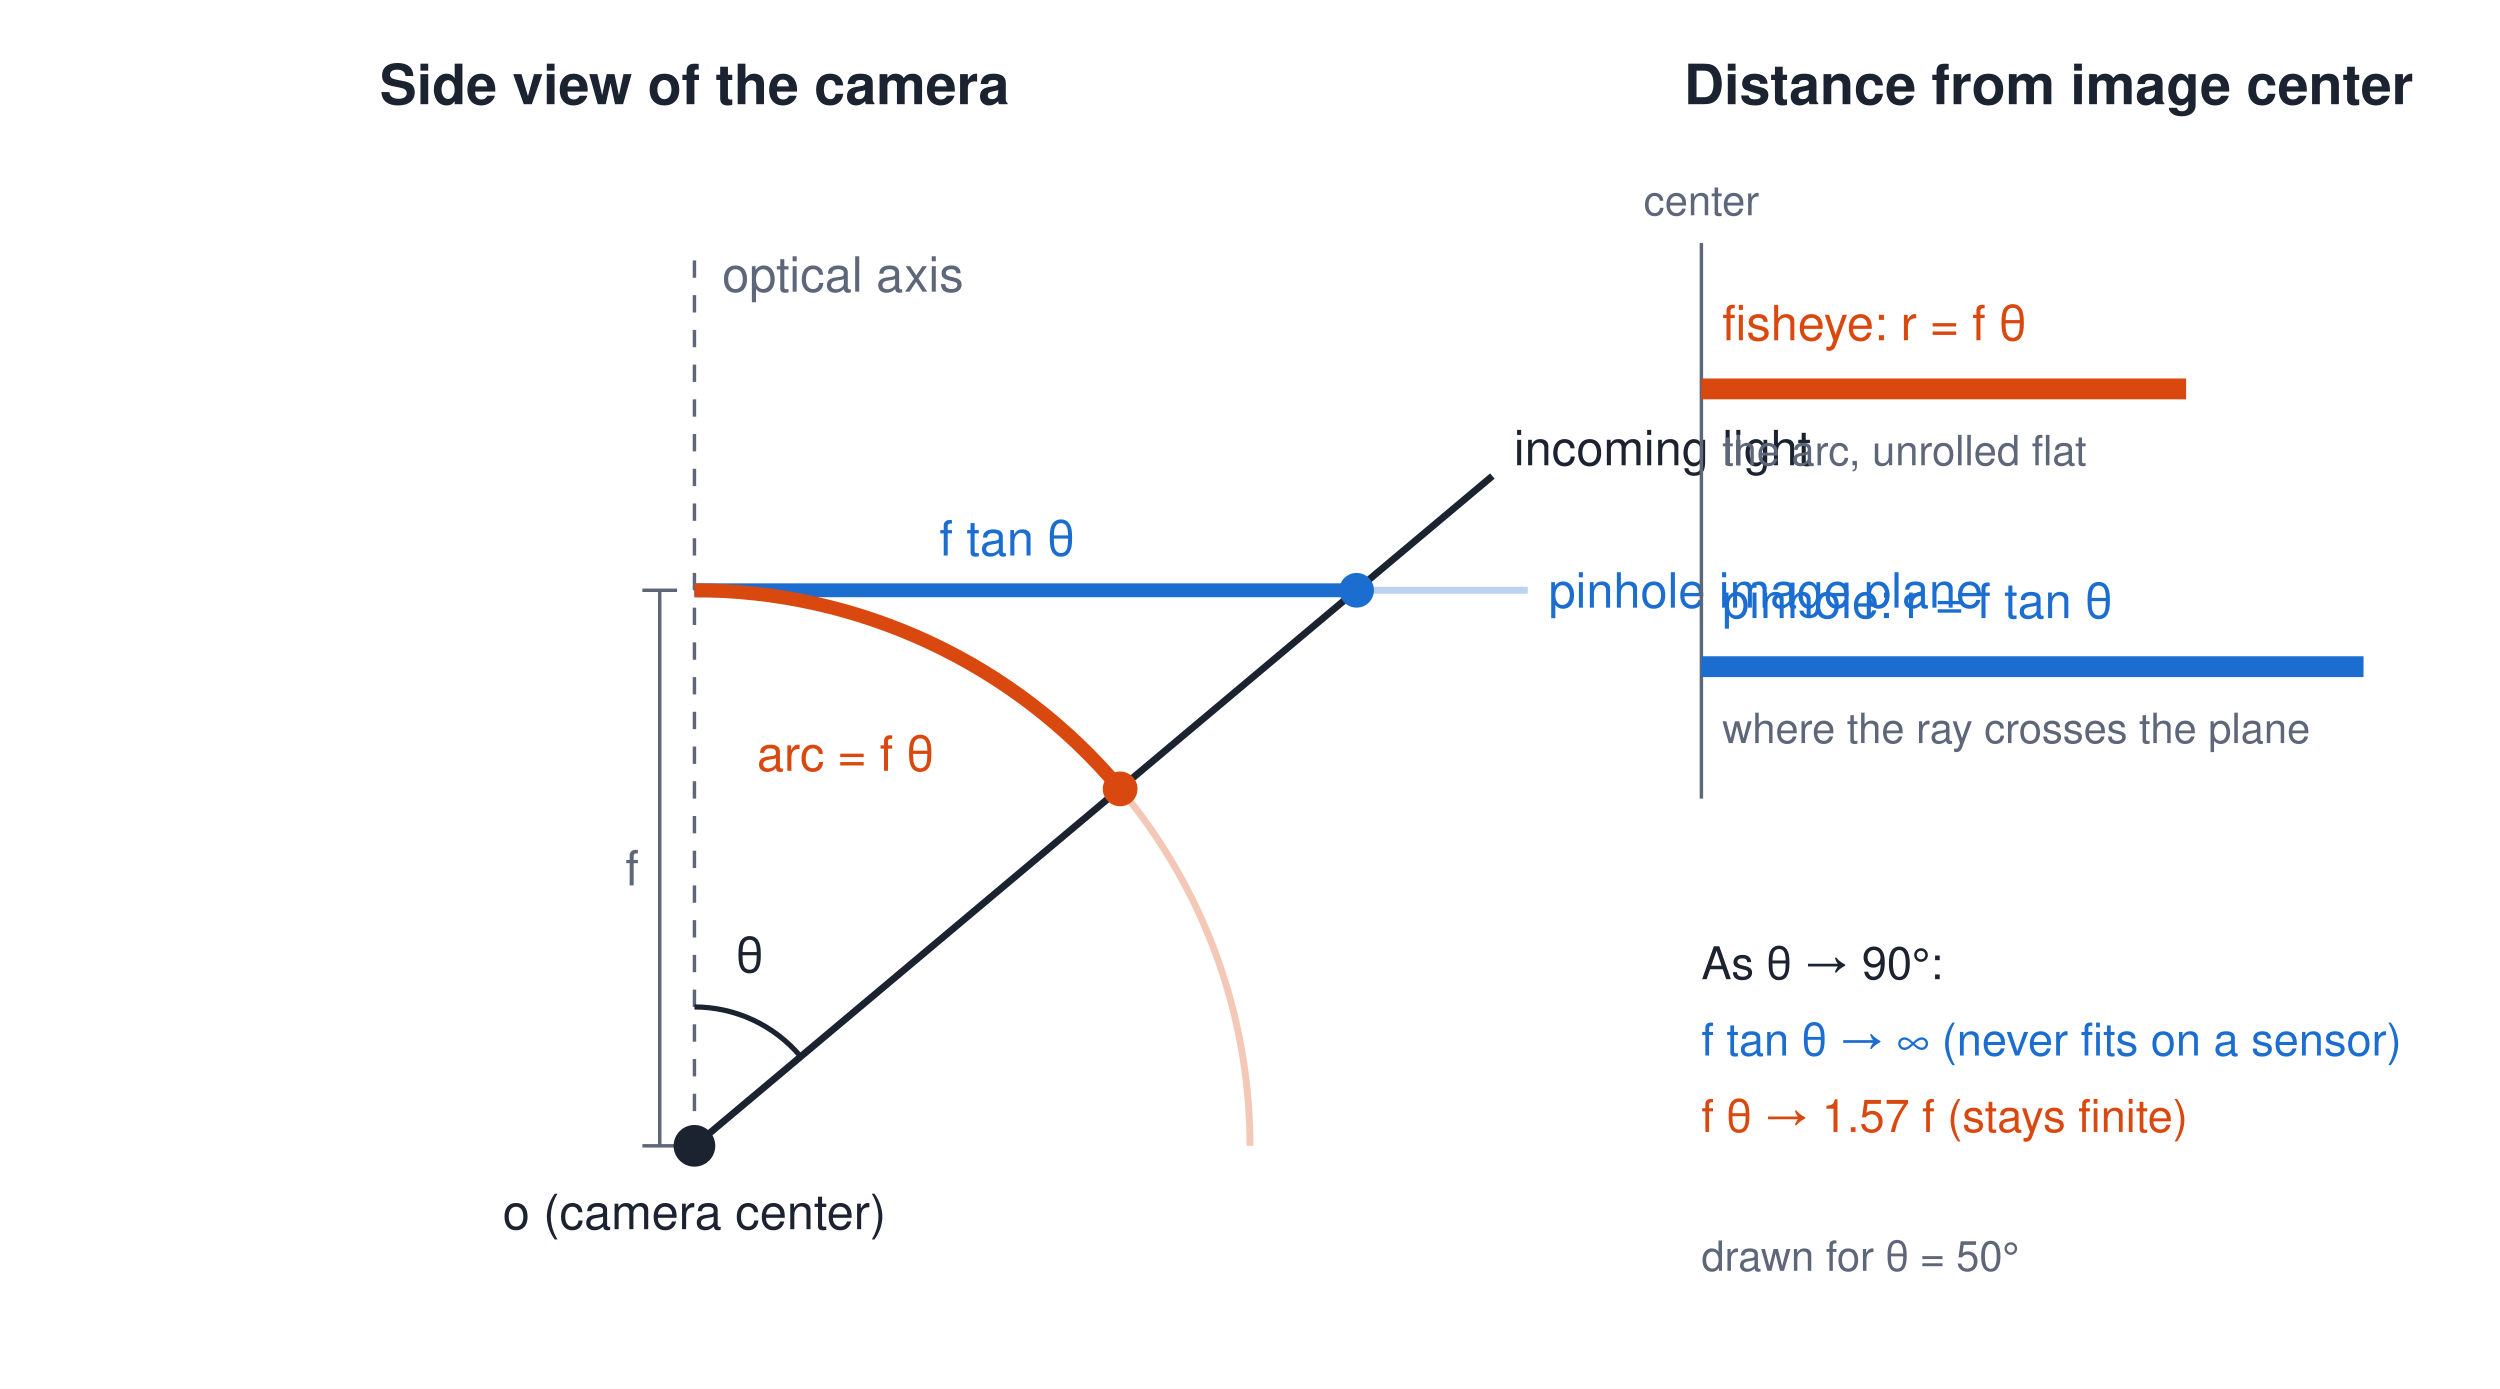
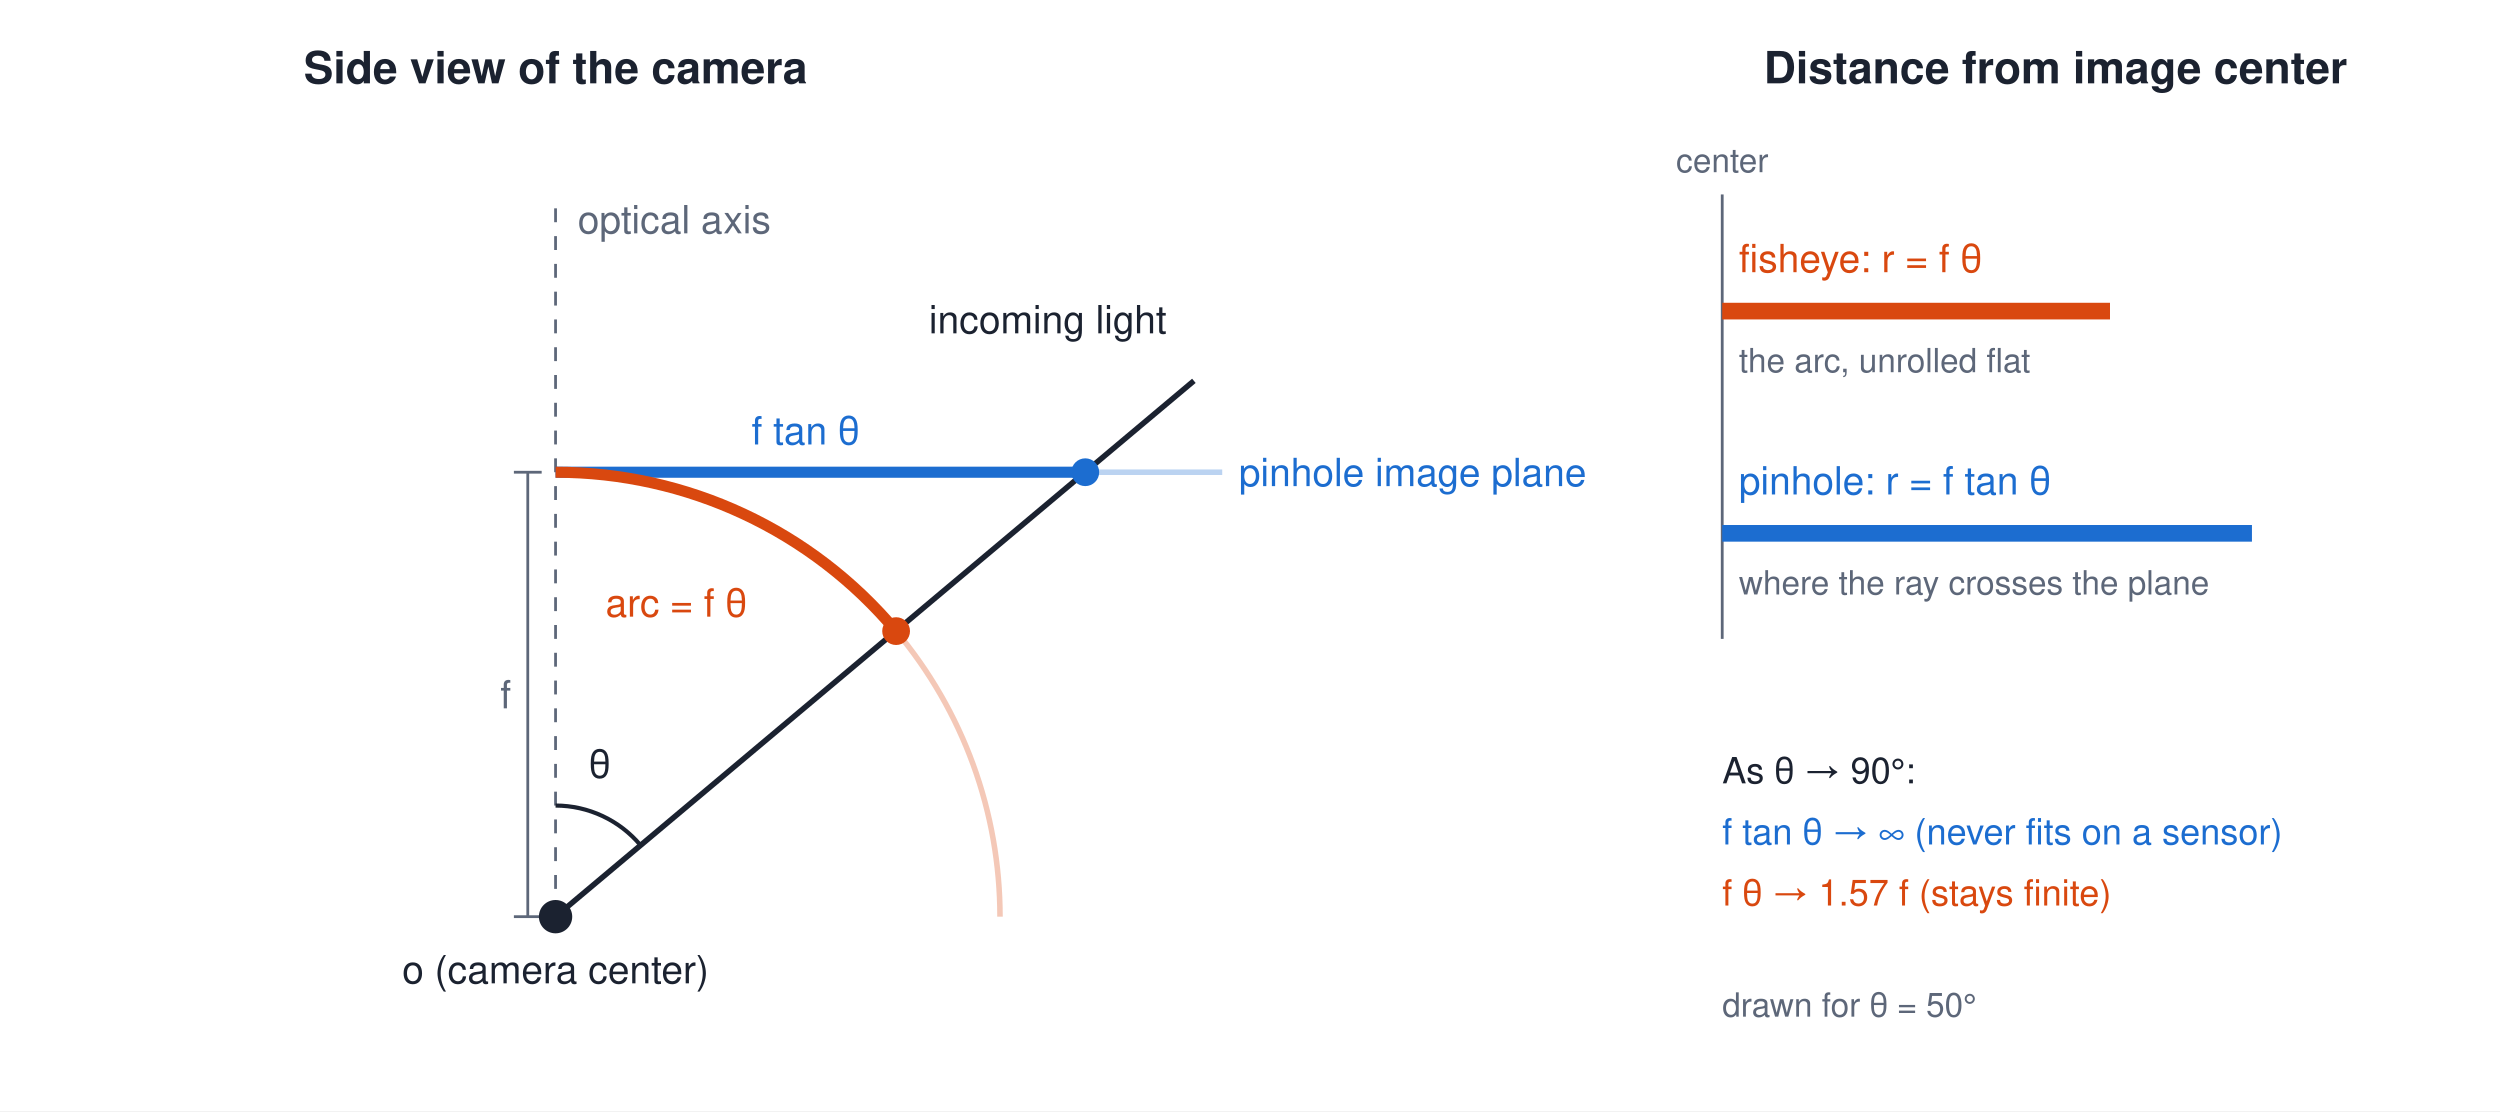
- <svg xmlns="http://www.w3.org/2000/svg" viewBox="0 0 720 400" font-family="Helvetica, Arial, sans-serif" font-size="14">
-   <rect width="720" height="400" fill="#ffffff" />
+ <svg xmlns="http://www.w3.org/2000/svg" viewBox="0 0 900 400" font-family="Helvetica, Arial, sans-serif" font-size="14">
+   <rect width="900" height="400" fill="#ffffff" />
  <text x="200" y="30" text-anchor="middle" font-size="16" font-weight="bold" fill="#1b2230">Side view of the camera</text>
-   <text x="590" y="30" text-anchor="middle" font-size="16" font-weight="bold" fill="#1b2230">Distance from image center</text>
+   <text x="740" y="30" text-anchor="middle" font-size="16" font-weight="bold" fill="#1b2230">Distance from image center</text>
  <line x1="200" y1="330" x2="200" y2="70" stroke="#5d6779" stroke-dasharray="5 5" />
  <text x="208" y="84" fill="#5d6779">optical axis</text>
  <path d="M322.6,227.2 A160,160 0 0 1 360,330" fill="none" stroke="#d9480f" stroke-opacity="0.3" stroke-width="2" />
  <line x1="200" y1="170" x2="440" y2="170" stroke="#1c6dd0" stroke-opacity="0.3" stroke-width="2" />
  <text x="446" y="175" fill="#1c6dd0">pinhole image plane</text>
  <line x1="200" y1="330" x2="429.8" y2="137.1" stroke="#1b2230" stroke-width="2" />
-   <text x="436" y="134" fill="#1b2230">incoming light</text>
+   <text x="420" y="120" text-anchor="end" fill="#1b2230">incoming light</text>
  <line x1="200" y1="170" x2="390.7" y2="170" stroke="#1c6dd0" stroke-width="4" />
  <circle cx="390.7" cy="170" r="5" fill="#1c6dd0" />
  <text x="290" y="160" text-anchor="middle" fill="#1c6dd0">f tan θ</text>
  <path d="M200,170 A160,160 0 0 1 322.6,227.2" fill="none" stroke="#d9480f" stroke-width="4" />
  <circle cx="322.6" cy="227.2" r="5" fill="#d9480f" />
  <text x="218" y="222" fill="#d9480f">arc = f θ</text>
  <path d="M200,290 A40,40 0 0 1 230.6,304.3" fill="none" stroke="#1b2230" stroke-width="1.5" />
  <text x="212" y="280" fill="#1b2230">θ</text>
  <text x="184" y="255" text-anchor="end" fill="#5d6779">f</text>
  <line x1="190" y1="170" x2="190" y2="330" stroke="#5d6779" />
  <line x1="185" y1="170" x2="195" y2="170" stroke="#5d6779" />
  <line x1="185" y1="330" x2="195" y2="330" stroke="#5d6779" />
  <circle cx="200" cy="330" r="6" fill="#1b2230" />
  <text x="200" y="354" text-anchor="middle" fill="#1b2230">o (camera center)</text>
-   <line x1="490" y1="70" x2="490" y2="230" stroke="#5d6779" />
-   <text x="490" y="62" text-anchor="middle" font-size="12" fill="#5d6779">center</text>
-   <text x="496" y="98" fill="#d9480f">fisheye: r = f θ</text>
-   <line x1="490" y1="112" x2="629.6" y2="112" stroke="#d9480f" stroke-width="6" />
-   <text x="496" y="134" font-size="12" fill="#5d6779">the arc, unrolled flat</text>
-   <text x="496" y="178" fill="#1c6dd0">pinhole: r = f tan θ</text>
-   <line x1="490" y1="192" x2="680.7" y2="192" stroke="#1c6dd0" stroke-width="6" />
-   <text x="496" y="214" font-size="12" fill="#5d6779">where the ray crosses the plane</text>
-   <text x="490" y="282" font-size="13" fill="#1b2230">As θ → 90°:</text>
-   <text x="490" y="304" font-size="13" fill="#1c6dd0">f tan θ → ∞ (never fits on a sensor)</text>
-   <text x="490" y="326" font-size="13" fill="#d9480f">f θ → 1.57 f (stays finite)</text>
-   <text x="490" y="366" font-size="12" fill="#5d6779">drawn for θ = 50°</text>
+   <line x1="620.0" y1="70" x2="620.0" y2="230" stroke="#5d6779" />
+   <text x="620.0" y="62" text-anchor="middle" font-size="12" fill="#5d6779">center</text>
+   <text x="626.0" y="98" fill="#d9480f">fisheye: r = f θ</text>
+   <line x1="620.0" y1="112" x2="759.6" y2="112" stroke="#d9480f" stroke-width="6" />
+   <text x="626.0" y="134" font-size="12" fill="#5d6779">the arc, unrolled flat</text>
+   <text x="626.0" y="178" fill="#1c6dd0">pinhole: r = f tan θ</text>
+   <line x1="620.0" y1="192" x2="810.7" y2="192" stroke="#1c6dd0" stroke-width="6" />
+   <text x="626.0" y="214" font-size="12" fill="#5d6779">where the ray crosses the plane</text>
+   <text x="620.0" y="282" font-size="13" fill="#1b2230">As θ → 90°:</text>
+   <text x="620.0" y="304" font-size="13" fill="#1c6dd0">f tan θ → ∞ (never fits on a sensor)</text>
+   <text x="620.0" y="326" font-size="13" fill="#d9480f">f θ → 1.57 f (stays finite)</text>
+   <text x="620.0" y="366" font-size="12" fill="#5d6779">drawn for θ = 50°</text>
</svg>
